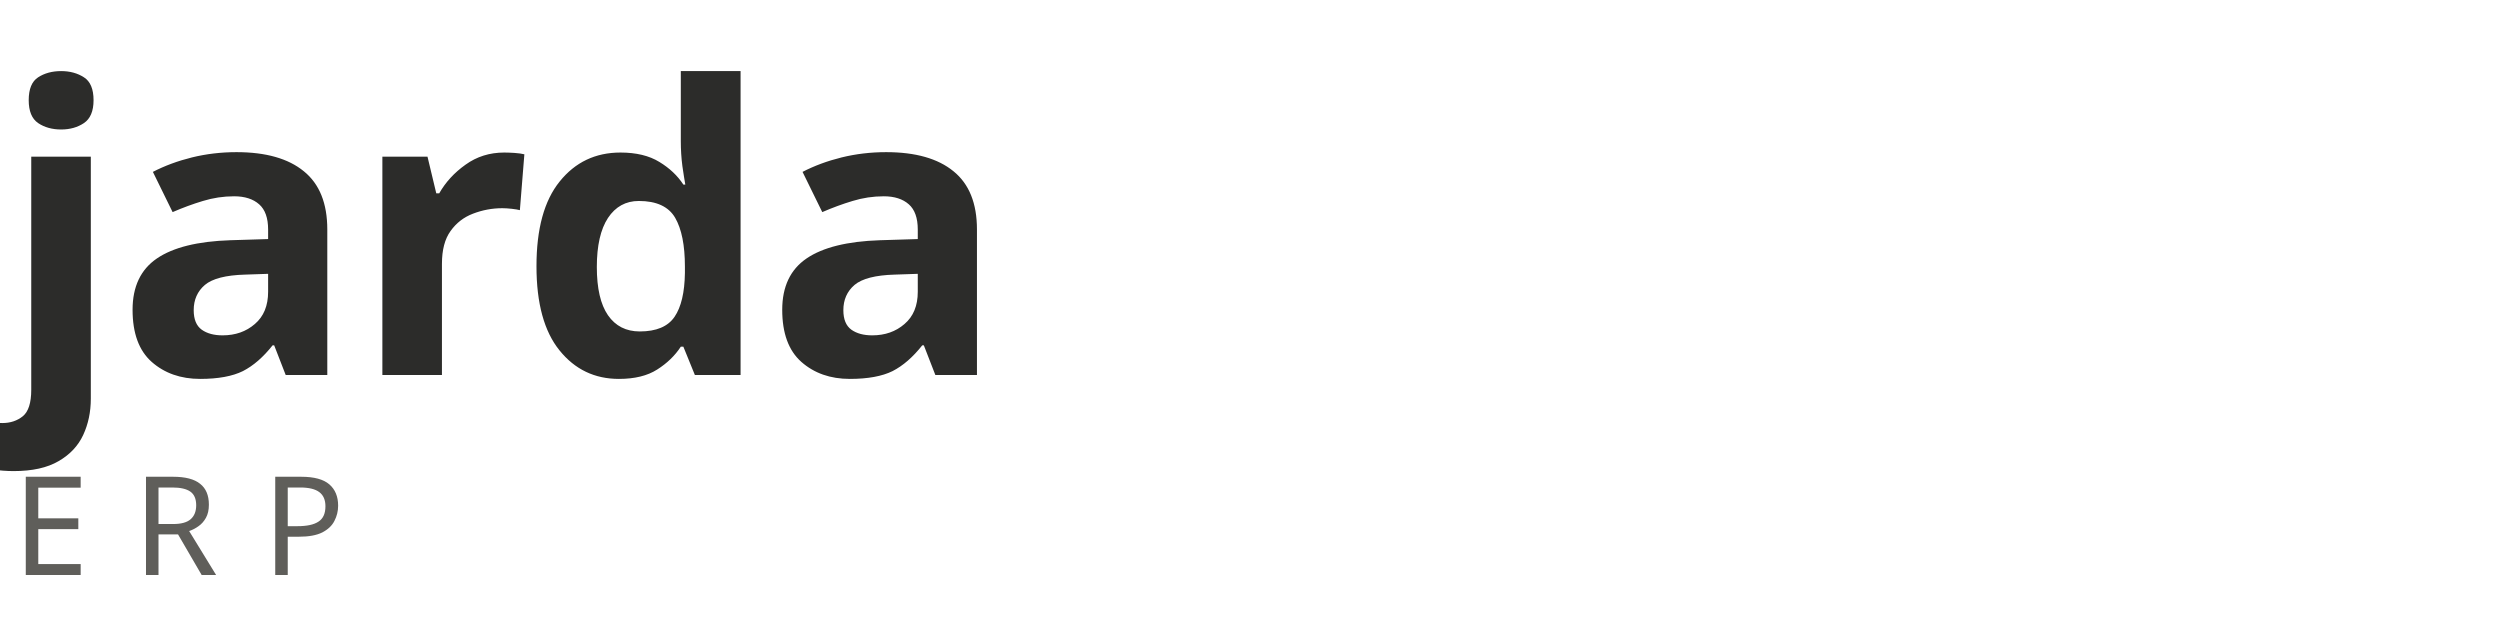
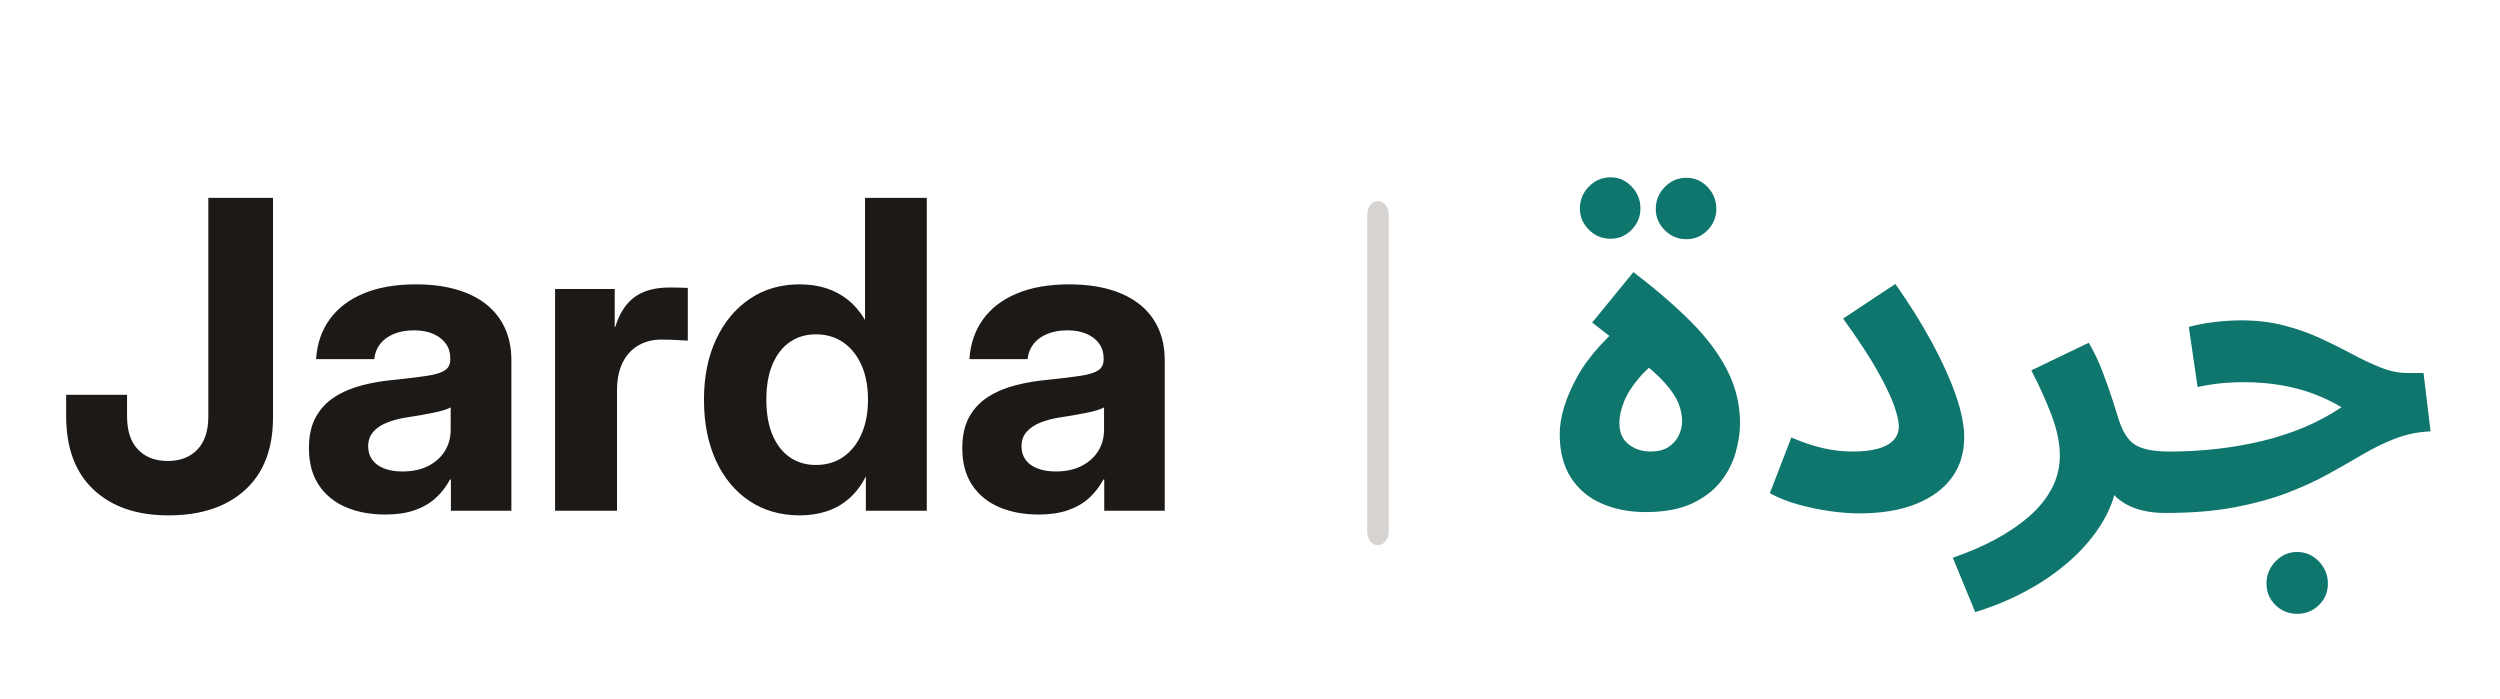
- <svg xmlns="http://www.w3.org/2000/svg" viewBox="0 0 200 50" width="200" height="50">
-   <text x="0" y="30" font-family="'Instrument Sans', 'DM Sans', 'Nunito Sans', system-ui, sans-serif" font-size="32" font-weight="700" letter-spacing="-0.5" fill="#2C2C2A">jarda</text>
-   <text x="1" y="46" font-family="'Instrument Sans', 'DM Sans', 'Nunito Sans', system-ui, sans-serif" font-size="11" font-weight="500" letter-spacing="3.5" fill="#5F5E5A">ERP</text>
+ <svg xmlns="http://www.w3.org/2000/svg" viewBox="0 0 186 52" width="186" height="52" role="img" aria-label="Jarda · جردة">
+   <path fill="#1C1917" d="M12.531 38.344Q9.0 38.344 6.961 36.43Q4.922 34.516 4.922 30.953V29.375H9.453V30.984Q9.453 32.594 10.266 33.445Q11.078 34.297 12.484 34.297Q13.875 34.297 14.688 33.445Q15.5 32.594 15.5 30.984V14.719H20.312V31.047Q20.312 34.562 18.234 36.453Q16.156 38.344 12.531 38.344ZM28.656 38.281Q27.016 38.281 25.734 37.734Q24.453 37.188 23.719 36.086Q22.984 34.984 22.984 33.344Q22.984 31.953 23.5 31.023Q24.016 30.094 24.914 29.523Q25.812 28.953 26.977 28.656Q28.141 28.359 29.422 28.25Q30.938 28.094 31.828 27.953Q32.719 27.812 33.109 27.547Q33.5 27.281 33.5 26.75V26.641Q33.5 26.031 33.172 25.57Q32.844 25.109 32.242 24.844Q31.641 24.578 30.797 24.578Q29.953 24.578 29.305 24.844Q28.656 25.109 28.281 25.594Q27.906 26.078 27.844 26.719H23.516Q23.625 25.016 24.523 23.766Q25.422 22.516 27.047 21.836Q28.672 21.156 30.938 21.156Q32.625 21.156 33.953 21.539Q35.281 21.922 36.195 22.656Q37.109 23.391 37.578 24.438Q38.047 25.484 38.047 26.812V38.0H33.547V35.672H33.484Q33.047 36.484 32.406 37.062Q31.766 37.641 30.844 37.961Q29.922 38.281 28.656 38.281ZM29.938 35.078Q31.047 35.078 31.852 34.672Q32.656 34.266 33.094 33.562Q33.531 32.859 33.531 31.969V30.312Q33.328 30.422 33.0 30.523Q32.672 30.625 32.234 30.711Q31.797 30.797 31.281 30.891Q30.766 30.984 30.219 31.062Q29.422 31.188 28.781 31.445Q28.141 31.703 27.766 32.133Q27.391 32.562 27.391 33.219Q27.391 33.797 27.703 34.219Q28.016 34.641 28.594 34.859Q29.172 35.078 29.938 35.078ZM41.297 38.0V21.5H45.734V24.312H45.781Q46.234 22.828 47.203 22.109Q48.172 21.391 49.812 21.391Q50.219 21.391 50.555 21.398Q50.891 21.406 51.172 21.422V25.344Q50.922 25.328 50.352 25.297Q49.781 25.266 49.188 25.266Q48.25 25.266 47.5 25.695Q46.75 26.125 46.328 26.969Q45.906 27.812 45.906 29.062V38.0ZM59.516 38.344Q57.359 38.344 55.75 37.266Q54.141 36.188 53.258 34.25Q52.375 32.312 52.375 29.734Q52.375 27.188 53.273 25.258Q54.172 23.328 55.773 22.242Q57.375 21.156 59.484 21.156Q60.562 21.156 61.469 21.445Q62.375 21.734 63.094 22.312Q63.812 22.891 64.344 23.781H64.359V14.719H68.953V38.0H64.422V35.469H64.406Q63.922 36.422 63.195 37.07Q62.469 37.719 61.531 38.031Q60.594 38.344 59.516 38.344ZM60.703 34.594Q61.875 34.594 62.742 33.992Q63.609 33.391 64.094 32.297Q64.578 31.203 64.578 29.734Q64.578 28.25 64.094 27.164Q63.609 26.078 62.742 25.477Q61.875 24.875 60.703 24.875Q59.594 24.875 58.766 25.445Q57.938 26.016 57.477 27.102Q57.016 28.188 57.016 29.734Q57.016 31.281 57.477 32.367Q57.938 33.453 58.766 34.023Q59.594 34.594 60.703 34.594ZM77.266 38.281Q75.625 38.281 74.344 37.734Q73.062 37.188 72.328 36.086Q71.594 34.984 71.594 33.344Q71.594 31.953 72.109 31.023Q72.625 30.094 73.523 29.523Q74.422 28.953 75.586 28.656Q76.75 28.359 78.031 28.25Q79.547 28.094 80.438 27.953Q81.328 27.812 81.719 27.547Q82.109 27.281 82.109 26.75V26.641Q82.109 26.031 81.781 25.57Q81.453 25.109 80.852 24.844Q80.25 24.578 79.406 24.578Q78.562 24.578 77.914 24.844Q77.266 25.109 76.891 25.594Q76.516 26.078 76.453 26.719H72.125Q72.234 25.016 73.133 23.766Q74.031 22.516 75.656 21.836Q77.281 21.156 79.547 21.156Q81.234 21.156 82.562 21.539Q83.891 21.922 84.805 22.656Q85.719 23.391 86.188 24.438Q86.656 25.484 86.656 26.812V38.0H82.156V35.672H82.094Q81.656 36.484 81.016 37.062Q80.375 37.641 79.453 37.961Q78.531 38.281 77.266 38.281ZM78.547 35.078Q79.656 35.078 80.461 34.672Q81.266 34.266 81.703 33.562Q82.141 32.859 82.141 31.969V30.312Q81.938 30.422 81.609 30.523Q81.281 30.625 80.844 30.711Q80.406 30.797 79.891 30.891Q79.375 30.984 78.828 31.062Q78.031 31.188 77.391 31.445Q76.75 31.703 76.375 32.133Q76.0 32.562 76.0 33.219Q76.0 33.797 76.312 34.219Q76.625 34.641 77.203 34.859Q77.781 35.078 78.547 35.078Z" />
+   <rect x="101.72" y="14.96" width="1.60" height="25.60" rx="1" fill="#D6D3D1" />
+   <path fill="#0F766E" d="M125.475 17.796Q124.529 17.796 123.86 17.127Q123.191 16.458 123.191 15.544Q123.191 14.597 123.86 13.912Q124.529 13.226 125.475 13.226Q126.389 13.226 127.042 13.912Q127.695 14.597 127.695 15.544Q127.695 16.458 127.042 17.127Q126.389 17.796 125.475 17.796ZM119.829 17.763Q118.882 17.763 118.213 17.094Q117.544 16.425 117.544 15.511Q117.544 14.564 118.213 13.879Q118.882 13.194 119.829 13.194Q120.743 13.194 121.395 13.879Q122.048 14.564 122.048 15.511Q122.048 16.425 121.395 17.094Q120.743 17.763 119.829 17.763ZM122.44 38.098Q120.612 38.098 119.16 37.461Q117.707 36.825 116.875 35.536Q116.043 34.246 116.043 32.321Q116.043 30.395 117.348 28.028Q118.654 25.662 121.722 23.279L121.395 26.282L118.458 23.997L121.526 20.244Q124.007 22.137 125.786 23.916Q127.564 25.695 128.511 27.555Q129.458 29.416 129.458 31.505Q129.458 32.516 129.131 33.675Q128.805 34.834 128.021 35.829Q127.238 36.825 125.883 37.461Q124.529 38.098 122.44 38.098ZM122.799 33.594Q123.615 33.594 124.121 33.267Q124.627 32.941 124.888 32.419Q125.149 31.896 125.149 31.309Q125.149 30.721 124.888 30.036Q124.627 29.35 123.876 28.502Q123.125 27.653 121.657 26.543L124.137 26.217Q122.799 27.131 121.983 28.077Q121.167 29.024 120.824 29.889Q120.482 30.754 120.482 31.472Q120.482 32.516 121.167 33.055Q121.852 33.594 122.799 33.594ZM131.677 36.694 133.276 32.549Q134.484 33.071 135.594 33.332Q136.704 33.594 137.813 33.594Q138.956 33.594 139.723 33.381Q140.49 33.169 140.882 32.745Q141.273 32.321 141.273 31.733Q141.273 31.178 140.931 30.199Q140.588 29.22 139.707 27.637Q138.825 26.054 137.128 23.704L141.012 21.125Q142.579 23.345 143.721 25.45Q144.864 27.555 145.5 29.367Q146.137 31.178 146.137 32.549Q146.137 34.246 145.239 35.503Q144.341 36.76 142.595 37.478Q140.849 38.196 138.303 38.196Q137.356 38.196 136.181 38.033Q135.006 37.869 133.815 37.543Q132.624 37.217 131.677 36.694ZM146.953 45.54 145.288 41.492Q147.018 40.905 148.47 40.122Q149.923 39.338 151 38.392Q152.077 37.445 152.665 36.319Q153.252 35.193 153.252 33.887Q153.252 32.516 152.632 30.884Q152.012 29.252 151.131 27.555L155.406 25.499Q155.994 26.511 156.435 27.669Q156.875 28.828 157.169 29.742Q157.463 30.656 157.561 30.982Q158.018 32.549 158.817 33.071Q159.617 33.594 161.412 33.594Q162.652 33.594 163.191 34.23Q163.73 34.867 163.73 35.813Q163.73 36.825 163.044 37.494Q162.359 38.163 161.086 38.163Q159.747 38.163 158.736 37.772Q157.724 37.38 157.12 36.629Q156.516 35.878 156.353 34.867L157.561 35.552Q157.365 37.282 156.435 38.832Q155.504 40.383 154.035 41.688Q152.567 42.994 150.739 43.973Q148.911 44.952 146.953 45.54ZM170.91 45.67Q169.964 45.67 169.295 45.018Q168.626 44.365 168.626 43.418Q168.626 42.472 169.295 41.77Q169.964 41.068 170.91 41.068Q171.857 41.068 172.526 41.77Q173.195 42.472 173.195 43.418Q173.195 44.365 172.526 45.018Q171.857 45.67 170.91 45.67ZM161.118 38.163 161.445 33.594Q163.207 33.594 164.937 33.398Q166.667 33.202 168.299 32.81Q169.931 32.419 171.416 31.798Q172.901 31.178 174.207 30.297Q173.228 29.709 172.085 29.285Q170.943 28.861 169.654 28.649Q168.364 28.436 166.928 28.436Q166.406 28.436 165.835 28.469Q165.264 28.502 164.676 28.583Q164.089 28.665 163.501 28.796L162.848 24.324Q163.795 24.063 164.856 23.948Q165.916 23.834 166.732 23.834Q168.495 23.834 169.98 24.226Q171.465 24.618 172.722 25.205Q173.979 25.793 175.072 26.38Q176.165 26.968 177.161 27.359Q178.156 27.751 179.103 27.751H180.311L180.833 32.092Q179.429 32.157 178.205 32.631Q176.981 33.104 175.79 33.806Q174.599 34.508 173.244 35.258Q171.89 36.009 170.192 36.662Q168.495 37.315 166.275 37.739Q164.056 38.163 161.118 38.163Z" />
</svg>
